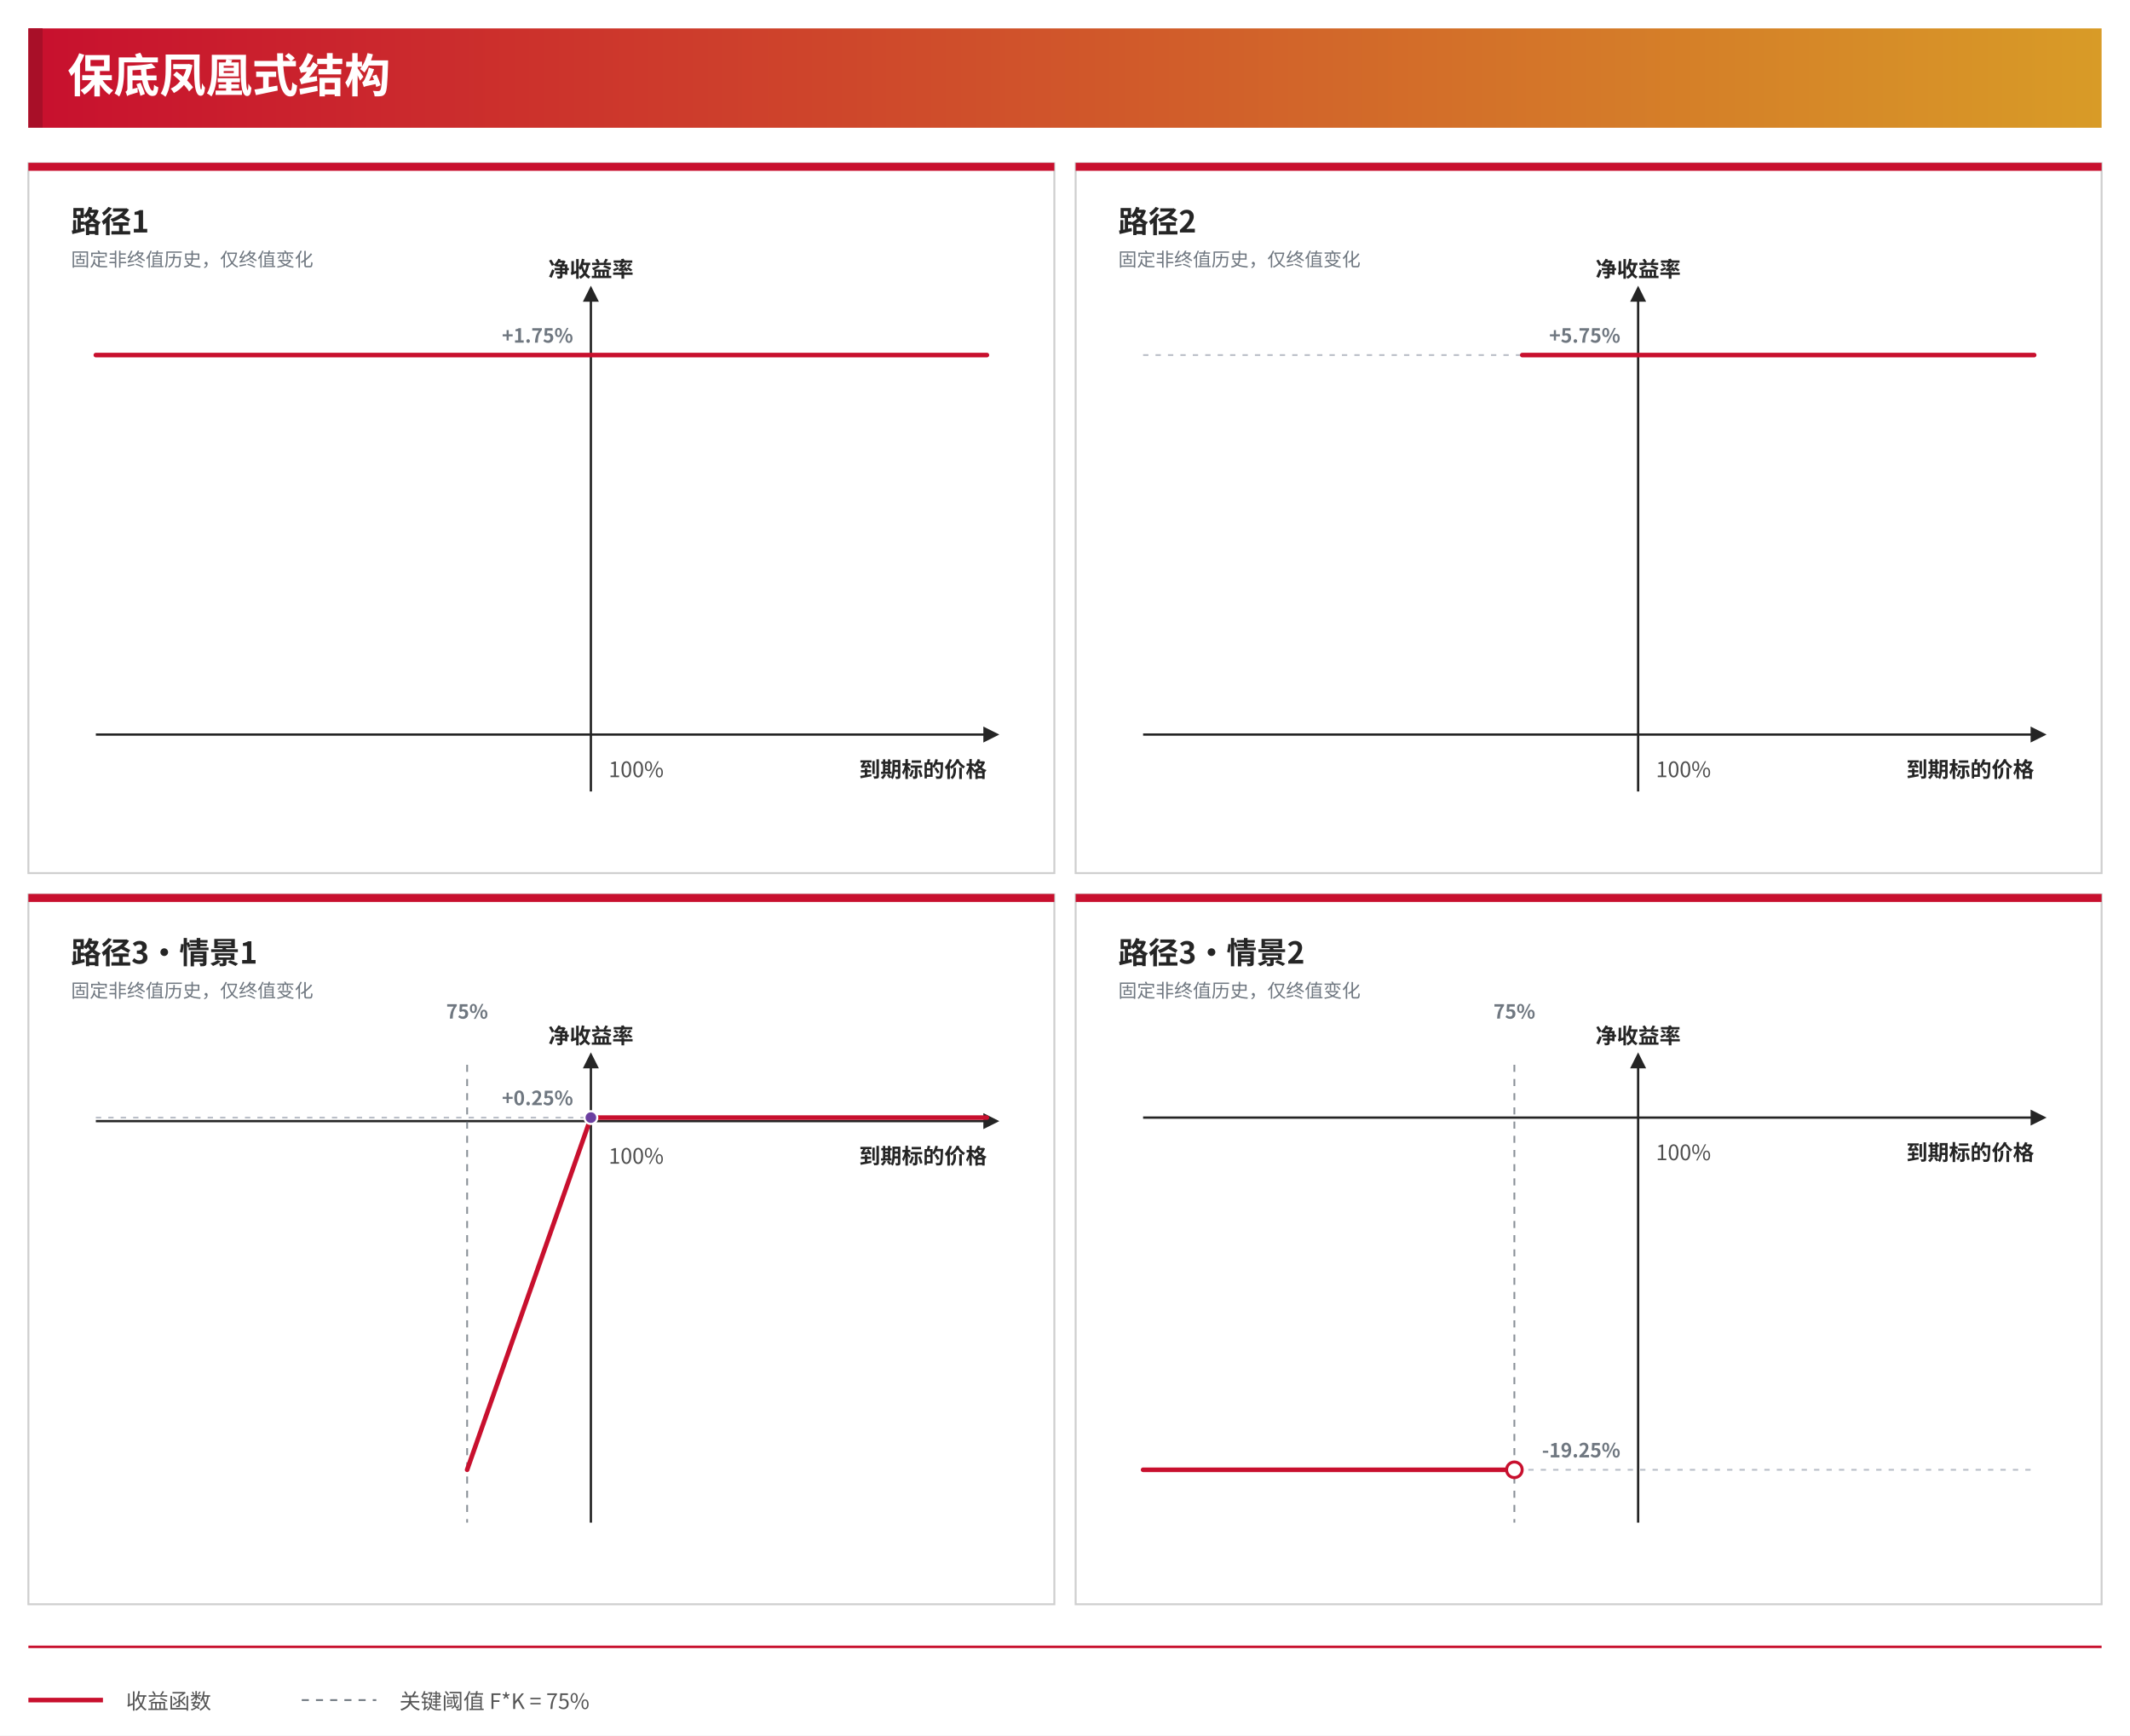
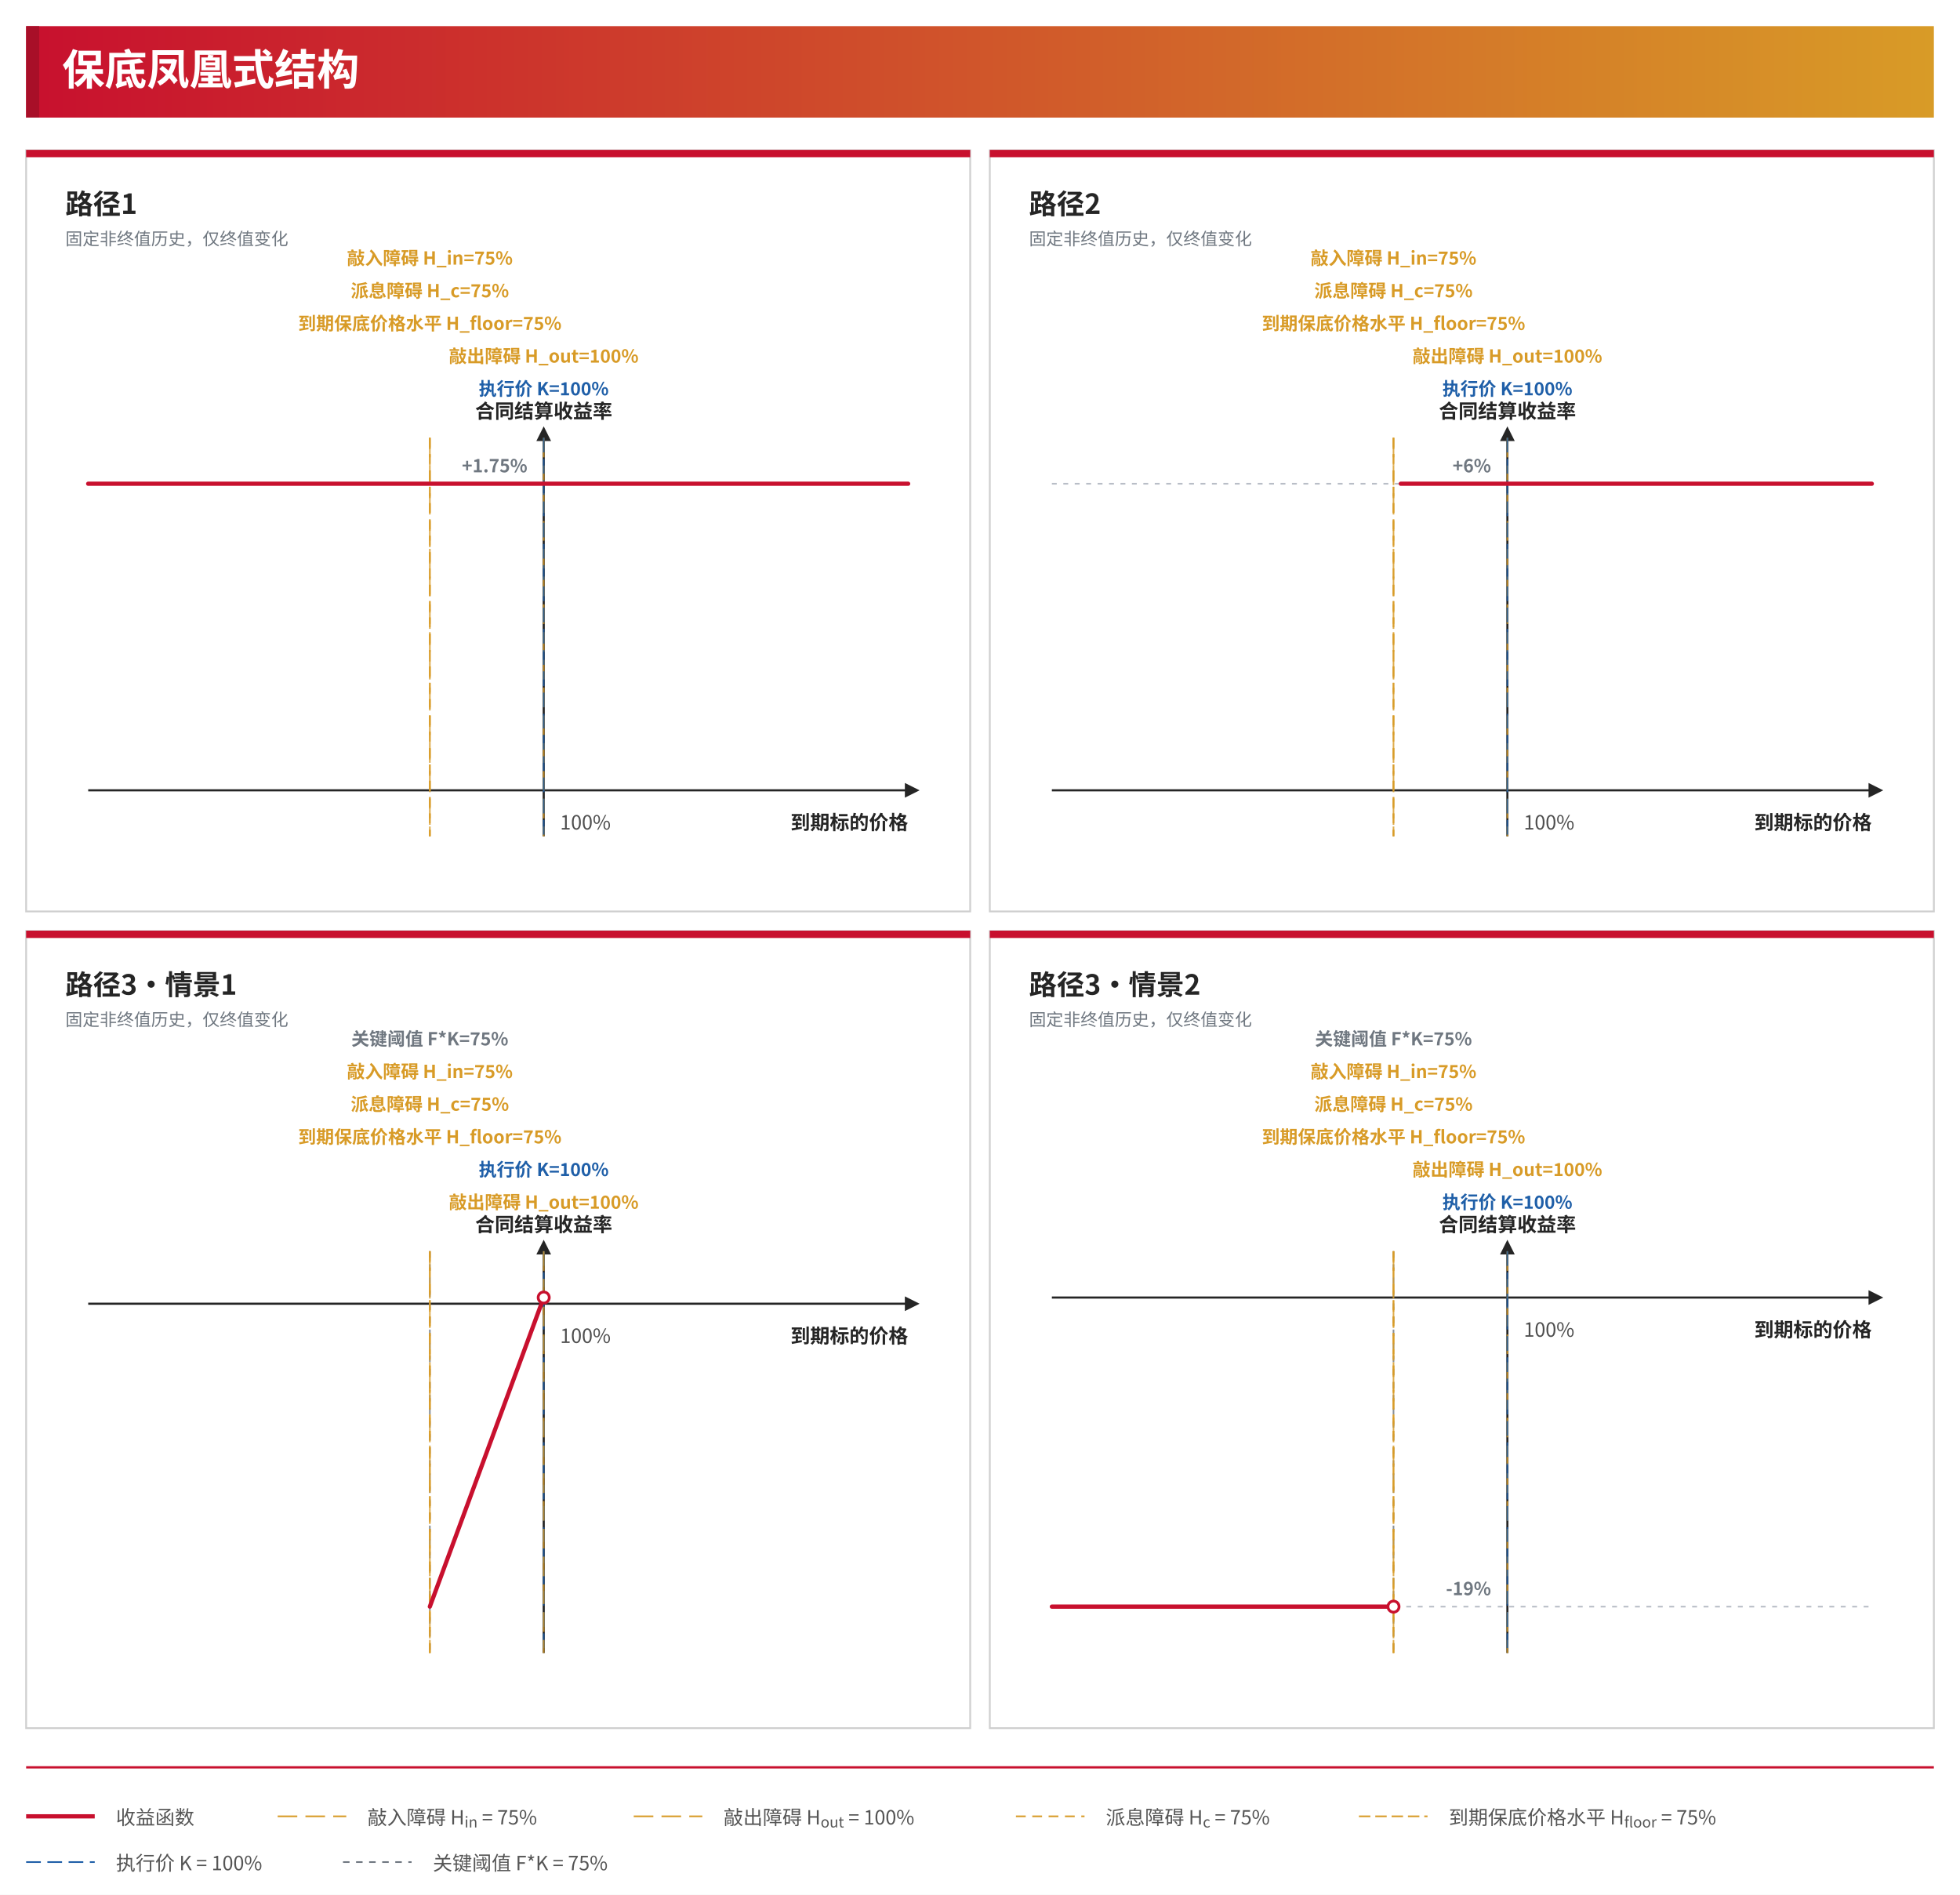
- <svg xmlns="http://www.w3.org/2000/svg" width="1200" height="978" viewBox="0 0 1200 978" role="img" aria-labelledby="title desc">
+ <svg xmlns="http://www.w3.org/2000/svg" width="1200" height="1160" viewBox="0 0 1200 1160" role="img" aria-labelledby="title desc">
  <defs>
    <linearGradient id="everbright-red-gold" x1="0" y1="0" x2="1" y2="0">
      <stop offset="0" stop-color="#C8102E" />
      <stop offset="1" stop-color="#D89B27" />
    </linearGradient>
    <style>
  .cn{font-family:"PingFang SC","Microsoft YaHei","Noto Sans CJK SC",Arial,sans-serif}.card{fill:#fff;stroke:#CFCFCF;stroke-width:1.1}.card-accent{stroke:#C8102E;stroke-width:4.5}.scenario-no{font-size:17px;font-weight:700;fill:#252525}.scenario-note{font-size:10.5px;fill:#6F7780}.axis-title{font-size:12px;font-weight:600;fill:#252525}.reference-label,.range-label{font-size:12px;fill:#4F4F4F}.axis{stroke:#252525;stroke-width:1.3}.axis-arrow{fill:#252525}.threshold{stroke-width:1;opacity:.82}.threshold-value{font-size:11px;font-weight:700}.payoff-guide{stroke:#B9BEC7;stroke-width:1;stroke-dasharray:3 4}.payoff-level-label{font-size:11px;font-weight:600;fill:#6F7780}.payoff-line{fill:none;stroke:#C8102E;stroke-width:2.6;stroke-linecap:round;stroke-linejoin:round}.payoff-jump{stroke:#C8102E;stroke-width:1.4;stroke-dasharray:4 3;fill:none}.curve-turn{fill:#6B3FA0;stroke:#fff;stroke-width:1.2}.curve-endpoint{stroke:#C8102E;stroke-width:1.7}.curve-endpoint.open{fill:#fff}.curve-endpoint.closed{fill:#C8102E}.global-legend{font-size:12px;fill:#555}.global-legend .token-sub{font-size:9px}
  </style>
  </defs>
-   <rect width="1200" height="978" fill="#fff" />
+   <rect width="1200" height="1160" fill="#fff" />
  <rect x="16" y="16" width="1168" height="56" fill="url(#everbright-red-gold)" />
  <rect x="16" y="16" width="8" height="56" fill="#A80F28" />
  <text class="cn" x="38" y="52" fill="#fff" font-size="26" font-weight="700">保底凤凰式结构</text>
  <g data-path-card="0">
    <defs>
      <clipPath id="payoffer-card-clip-0">
-         <rect x="20" y="96" width="570" height="392" />
+         <rect x="20" y="96" width="570" height="458" />
      </clipPath>
    </defs>
-     <rect class="card" x="16" y="92" width="578" height="400" />
+     <rect class="card" x="16" y="92" width="578" height="466" />
    <line class="card-accent" x1="16" y1="94" x2="594" y2="94" />
    <g clip-path="url(#payoffer-card-clip-0)">
      <text class="cn scenario-no" x="40" y="131">路径1</text>
      <text class="cn scenario-note" x="40" y="150">固定非终值历史，仅终值变化</text>
-       <line class="payoff-guide" x1="54" y1="200.077" x2="556" y2="200.077" />
-       <text class="cn payoff-level-label" x="322.889" y="193.077" text-anchor="end">+1.75%</text>
-       <line class="axis" x1="54" y1="413.923" x2="556" y2="413.923" />
-       <line class="axis" x1="332.889" y1="168" x2="332.889" y2="446" />
-       <path class="axis-arrow" d="M332.889 161 L328.389 170 L337.389 170 Z" />
-       <path class="axis-arrow" d="M563 413.923 L554 409.423 L554 418.423 Z" />
-       <path class="payoff-line" d="M54 200.077 L64.681 200.077 L75.362 200.077 L86.043 200.077 L96.723 200.077 L107.404 200.077 L118.085 200.077 L128.766 200.077 L139.447 200.077 L150.128 200.077 L160.809 200.077 L171.489 200.077 L182.17 200.077 L192.851 200.077 L203.532 200.077 L214.213 200.077 L224.894 200.077 L235.575 200.077 L246.255 200.077 L256.936 200.077 L267.617 200.077 L278.298 200.077 L288.979 200.077 L299.66 200.077 L310.34 200.077 L321.021 200.077 L331.702 200.077 L342.383 200.077 L353.064 200.077 L363.745 200.077 L374.425 200.077 L385.106 200.077 L395.787 200.077 L406.468 200.077 L417.149 200.077 L427.83 200.077 L438.511 200.077 L449.192 200.077 L459.872 200.077 L470.553 200.077 L481.234 200.077 L491.915 200.077 L502.596 200.077 L513.277 200.077 L523.957 200.077 L534.638 200.077 L545.319 200.077 L556 200.077" />
-       <text class="cn axis-title" x="332.889" y="156" text-anchor="middle">净收益率</text>
-       <text class="cn reference-label" x="342.889" y="437.923" text-anchor="start">100%</text>
-       <text class="cn axis-title" x="556" y="437.923" text-anchor="end">到期标的价格</text>
+       <line class="payoff-guide" x1="54" y1="296.154" x2="556" y2="296.154" />
+       <text class="cn payoff-level-label" x="322.889" y="289.154" text-anchor="end">+1.75%</text>
+       <line class="axis" x1="54" y1="483.846" x2="556" y2="483.846" />
+       <line class="axis" x1="332.889" y1="268" x2="332.889" y2="512" />
+       <path class="axis-arrow" d="M332.889 261 L328.389 270 L337.389 270 Z" />
+       <path class="axis-arrow" d="M563 483.846 L554 479.346 L554 488.346 Z" />
+       <line class="threshold" style="stroke:#D89B27;stroke-dasharray:12 5" x1="263.167" y1="268" x2="263.167" y2="512" />
+       <line class="threshold" style="stroke:#D89B27;stroke-dasharray:12 5" x1="332.889" y1="268" x2="332.889" y2="512" />
+       <line class="threshold" style="stroke:#D89B27;stroke-dasharray:6 4" x1="263.167" y1="268" x2="263.167" y2="512" />
+       <line class="threshold" style="stroke:#D89B27;stroke-dasharray:7 3" x1="263.167" y1="268" x2="263.167" y2="512" />
+       <line class="threshold" style="stroke:#1F5FA8;stroke-dasharray:9 4" x1="332.889" y1="268" x2="332.889" y2="512" />
+       <text class="cn threshold-value" x="263.167" y="162" text-anchor="middle" style="fill:#D89B27">敲入障碍 H_in=75%</text>
+       <text class="cn threshold-value" x="263.167" y="182" text-anchor="middle" style="fill:#D89B27">派息障碍 H_c=75%</text>
+       <text class="cn threshold-value" x="263.167" y="202" text-anchor="middle" style="fill:#D89B27">到期保底价格水平 H_floor=75%</text>
+       <text class="cn threshold-value" x="332.889" y="222" text-anchor="middle" style="fill:#D89B27">敲出障碍 H_out=100%</text>
+       <text class="cn threshold-value" x="332.889" y="242" text-anchor="middle" style="fill:#1F5FA8">执行价 K=100%</text>
+       <path class="payoff-line" d="M54 296.154 L64.681 296.154 L75.362 296.154 L86.043 296.154 L96.723 296.154 L107.404 296.154 L118.085 296.154 L128.766 296.154 L139.447 296.154 L150.128 296.154 L160.809 296.154 L171.489 296.154 L182.17 296.154 L192.851 296.154 L203.532 296.154 L214.213 296.154 L224.894 296.154 L235.575 296.154 L246.255 296.154 L256.936 296.154 L267.617 296.154 L278.298 296.154 L288.979 296.154 L299.66 296.154 L310.34 296.154 L321.021 296.154 L331.702 296.154 L342.383 296.154 L353.064 296.154 L363.745 296.154 L374.425 296.154 L385.106 296.154 L395.787 296.154 L406.468 296.154 L417.149 296.154 L427.83 296.154 L438.511 296.154 L449.192 296.154 L459.872 296.154 L470.553 296.154 L481.234 296.154 L491.915 296.154 L502.596 296.154 L513.277 296.154 L523.957 296.154 L534.638 296.154 L545.319 296.154 L556 296.154" />
+       <text class="cn axis-title" x="332.889" y="256" text-anchor="middle">合同结算收益率</text>
+       <text class="cn reference-label" x="342.889" y="507.846" text-anchor="start">100%</text>
+       <text class="cn axis-title" x="556" y="507.846" text-anchor="end">到期标的价格</text>
    </g>
  </g>
  <g data-path-card="1">
    <defs>
      <clipPath id="payoffer-card-clip-1">
-         <rect x="610" y="96" width="570" height="392" />
+         <rect x="610" y="96" width="570" height="458" />
      </clipPath>
    </defs>
-     <rect class="card" x="606" y="92" width="578" height="400" />
+     <rect class="card" x="606" y="92" width="578" height="466" />
    <line class="card-accent" x1="606" y1="94" x2="1184" y2="94" />
    <g clip-path="url(#payoffer-card-clip-1)">
      <text class="cn scenario-no" x="630" y="131">路径2</text>
      <text class="cn scenario-note" x="630" y="150">固定非终值历史，仅终值变化</text>
-       <line class="payoff-guide" x1="644" y1="200.077" x2="1146" y2="200.077" />
-       <text class="cn payoff-level-label" x="912.889" y="193.077" text-anchor="end">+5.75%</text>
-       <line class="axis" x1="644" y1="413.923" x2="1146" y2="413.923" />
-       <line class="axis" x1="922.889" y1="168" x2="922.889" y2="446" />
-       <path class="axis-arrow" d="M922.889 161 L918.389 170 L927.389 170 Z" />
-       <path class="axis-arrow" d="M1153 413.923 L1144 409.423 L1144 418.423 Z" />
-       <path class="payoff-line" d="M857.617 200.077 L868.298 200.077 L878.979 200.077 L889.66 200.077 L900.34 200.077 L911.021 200.077 L921.702 200.077 L932.383 200.077 L943.064 200.077 L953.745 200.077 L964.426 200.077 L975.106 200.077 L985.787 200.077 L996.468 200.077 L1007.149 200.077 L1017.83 200.077 L1028.511 200.077 L1039.191 200.077 L1049.872 200.077 L1060.553 200.077 L1071.234 200.077 L1081.915 200.077 L1092.596 200.077 L1103.277 200.077 L1113.957 200.077 L1124.638 200.077 L1135.319 200.077 L1146 200.077" />
-       <text class="cn axis-title" x="922.889" y="156" text-anchor="middle">净收益率</text>
-       <text class="cn reference-label" x="932.889" y="437.923" text-anchor="start">100%</text>
-       <text class="cn axis-title" x="1146" y="437.923" text-anchor="end">到期标的价格</text>
+       <line class="payoff-guide" x1="644" y1="296.154" x2="1146" y2="296.154" />
+       <text class="cn payoff-level-label" x="912.889" y="289.154" text-anchor="end">+6%</text>
+       <line class="axis" x1="644" y1="483.846" x2="1146" y2="483.846" />
+       <line class="axis" x1="922.889" y1="268" x2="922.889" y2="512" />
+       <path class="axis-arrow" d="M922.889 261 L918.389 270 L927.389 270 Z" />
+       <path class="axis-arrow" d="M1153 483.846 L1144 479.346 L1144 488.346 Z" />
+       <line class="threshold" style="stroke:#D89B27;stroke-dasharray:12 5" x1="853.167" y1="268" x2="853.167" y2="512" />
+       <line class="threshold" style="stroke:#D89B27;stroke-dasharray:12 5" x1="922.889" y1="268" x2="922.889" y2="512" />
+       <line class="threshold" style="stroke:#D89B27;stroke-dasharray:6 4" x1="853.167" y1="268" x2="853.167" y2="512" />
+       <line class="threshold" style="stroke:#D89B27;stroke-dasharray:7 3" x1="853.167" y1="268" x2="853.167" y2="512" />
+       <line class="threshold" style="stroke:#1F5FA8;stroke-dasharray:9 4" x1="922.889" y1="268" x2="922.889" y2="512" />
+       <text class="cn threshold-value" x="853.167" y="162" text-anchor="middle" style="fill:#D89B27">敲入障碍 H_in=75%</text>
+       <text class="cn threshold-value" x="853.167" y="182" text-anchor="middle" style="fill:#D89B27">派息障碍 H_c=75%</text>
+       <text class="cn threshold-value" x="853.167" y="202" text-anchor="middle" style="fill:#D89B27">到期保底价格水平 H_floor=75%</text>
+       <text class="cn threshold-value" x="922.889" y="222" text-anchor="middle" style="fill:#D89B27">敲出障碍 H_out=100%</text>
+       <text class="cn threshold-value" x="922.889" y="242" text-anchor="middle" style="fill:#1F5FA8">执行价 K=100%</text>
+       <path class="payoff-line" d="M857.617 296.154 L868.298 296.154 L878.979 296.154 L889.66 296.154 L900.34 296.154 L911.021 296.154 L921.702 296.154 L932.383 296.154 L943.064 296.154 L953.745 296.154 L964.426 296.154 L975.106 296.154 L985.787 296.154 L996.468 296.154 L1007.149 296.154 L1017.83 296.154 L1028.511 296.154 L1039.191 296.154 L1049.872 296.154 L1060.553 296.154 L1071.234 296.154 L1081.915 296.154 L1092.596 296.154 L1103.277 296.154 L1113.957 296.154 L1124.638 296.154 L1135.319 296.154 L1146 296.154" />
+       <text class="cn axis-title" x="922.889" y="256" text-anchor="middle">合同结算收益率</text>
+       <text class="cn reference-label" x="932.889" y="507.846" text-anchor="start">100%</text>
+       <text class="cn axis-title" x="1146" y="507.846" text-anchor="end">到期标的价格</text>
    </g>
  </g>
  <g data-path-card="2">
    <defs>
      <clipPath id="payoffer-card-clip-2">
-         <rect x="20" y="508" width="570" height="392" />
+         <rect x="20" y="574" width="570" height="480" />
      </clipPath>
    </defs>
-     <rect class="card" x="16" y="504" width="578" height="400" />
-     <line class="card-accent" x1="16" y1="506" x2="594" y2="506" />
+     <rect class="card" x="16" y="570" width="578" height="488" />
+     <line class="card-accent" x1="16" y1="572" x2="594" y2="572" />
    <g clip-path="url(#payoffer-card-clip-2)">
-       <text class="cn scenario-no" x="40" y="543">路径3·情景1</text>
-       <text class="cn scenario-note" x="40" y="562">固定非终值历史，仅终值变化</text>
-       <line class="payoff-guide" x1="54" y1="629.769" x2="556" y2="629.769" />
-       <text class="cn payoff-level-label" x="322.889" y="622.769" text-anchor="end">+0.25%</text>
-       <line class="axis" x1="54" y1="631.754" x2="556" y2="631.754" />
-       <line class="axis" x1="332.889" y1="600" x2="332.889" y2="858" />
-       <path class="axis-arrow" d="M332.889 593 L328.389 602 L337.389 602 Z" />
-       <path class="axis-arrow" d="M563 631.754 L554 627.254 L554 636.254 Z" />
-       <line class="threshold" style="stroke:#6F7780;stroke-dasharray:4 4" x1="263.167" y1="600" x2="263.167" y2="858" />
-       <text class="cn threshold-value" x="263.167" y="574" text-anchor="middle" style="fill:#6F7780">75%</text>
-       <path class="payoff-line" d="M332.889 629.769 L337.636 629.769 L342.383 629.769 L347.13 629.769 L351.877 629.769 L356.624 629.769 L361.371 629.769 L366.118 629.769 L370.865 629.769 L375.612 629.769 L380.359 629.769 L385.106 629.769 L389.853 629.769 L394.601 629.769 L399.348 629.769 L404.095 629.769 L408.842 629.769 L413.589 629.769 L418.336 629.769 L423.083 629.769 L427.83 629.769 L432.577 629.769 L437.324 629.769 L442.071 629.769 L446.818 629.769 L451.565 629.769 L456.312 629.769 L461.059 629.769 L465.806 629.769 L470.553 629.769 L475.3 629.769 L480.047 629.769 L484.794 629.769 L489.541 629.769 L494.288 629.769 L499.036 629.769 L503.783 629.769 L508.53 629.769 L513.277 629.769 L518.024 629.769 L522.771 629.769 L527.518 629.769 L532.265 629.769 L537.012 629.769 L541.759 629.769 L546.506 629.769 L551.253 629.769 L556 629.769 M263.167 828.231 L264.65 824.008 L266.134 819.786 L267.617 815.563 L269.101 811.34 L270.584 807.118 L272.067 802.895 L273.551 798.673 L275.034 794.45 L276.518 790.227 L278.001 786.005 L279.485 781.782 L280.968 777.56 L282.452 773.337 L283.935 769.115 L285.418 764.892 L286.902 760.669 L288.385 756.447 L289.869 752.224 L291.352 748.002 L292.836 743.779 L294.319 739.557 L295.803 735.334 L297.286 731.111 L298.769 726.889 L300.253 722.666 L301.736 718.443 L303.22 714.221 L304.703 709.998 L306.187 705.776 L307.67 701.553 L309.154 697.331 L310.637 693.108 L312.121 688.885 L313.604 684.663 L315.087 680.44 L316.571 676.218 L318.054 671.995 L319.538 667.773 L321.021 663.55 L322.505 659.327 L323.988 655.105 L325.472 650.882 L326.955 646.66 L328.438 642.437 L329.922 638.214 L331.405 633.992 L332.889 629.769" />
-       <circle class="curve-turn" cx="332.889" cy="629.769" r="3.6" />
-       <text class="cn axis-title" x="332.889" y="588" text-anchor="middle">净收益率</text>
-       <text class="cn reference-label" x="342.889" y="655.754" text-anchor="start">100%</text>
-       <text class="cn axis-title" x="556" y="655.754" text-anchor="end">到期标的价格</text>
+       <text class="cn scenario-no" x="40" y="609">路径3·情景1</text>
+       <text class="cn scenario-note" x="40" y="628">固定非终值历史，仅终值变化</text>
+       <line class="axis" x1="54" y1="798.169" x2="556" y2="798.169" />
+       <line class="axis" x1="332.889" y1="766" x2="332.889" y2="1012" />
+       <path class="axis-arrow" d="M332.889 759 L328.389 768 L337.389 768 Z" />
+       <path class="axis-arrow" d="M563 798.169 L554 793.669 L554 802.669 Z" />
+       <line class="threshold" style="stroke:#6F7780;stroke-dasharray:4 4" x1="263.167" y1="766" x2="263.167" y2="1012" />
+       <line class="threshold" style="stroke:#1F5FA8;stroke-dasharray:9 4" x1="332.889" y1="766" x2="332.889" y2="1012" />
+       <line class="threshold" style="stroke:#D89B27;stroke-dasharray:12 5" x1="263.167" y1="766" x2="263.167" y2="1012" />
+       <line class="threshold" style="stroke:#D89B27;stroke-dasharray:12 5" x1="332.889" y1="766" x2="332.889" y2="1012" />
+       <line class="threshold" style="stroke:#D89B27;stroke-dasharray:6 4" x1="263.167" y1="766" x2="263.167" y2="1012" />
+       <line class="threshold" style="stroke:#D89B27;stroke-dasharray:7 3" x1="263.167" y1="766" x2="263.167" y2="1012" />
+       <text class="cn threshold-value" x="263.167" y="640" text-anchor="middle" style="fill:#6F7780">关键阈值 F*K=75%</text>
+       <text class="cn threshold-value" x="263.167" y="660" text-anchor="middle" style="fill:#D89B27">敲入障碍 H_in=75%</text>
+       <text class="cn threshold-value" x="263.167" y="680" text-anchor="middle" style="fill:#D89B27">派息障碍 H_c=75%</text>
+       <text class="cn threshold-value" x="263.167" y="700" text-anchor="middle" style="fill:#D89B27">到期保底价格水平 H_floor=75%</text>
+       <text class="cn threshold-value" x="332.889" y="720" text-anchor="middle" style="fill:#1F5FA8">执行价 K=100%</text>
+       <text class="cn threshold-value" x="332.889" y="740" text-anchor="middle" style="fill:#D89B27">敲出障碍 H_out=100%</text>
+       <path class="payoff-line" d="M263.167 983.615 L264.65 979.589 L266.134 975.563 L267.617 971.537 L269.101 967.511 L270.584 963.485 L272.067 959.458 L273.551 955.432 L275.034 951.406 L276.518 947.38 L278.001 943.354 L279.485 939.327 L280.968 935.301 L282.452 931.275 L283.935 927.249 L285.418 923.223 L286.902 919.196 L288.385 915.17 L289.869 911.144 L291.352 907.118 L292.836 903.092 L294.319 899.066 L295.803 895.039 L297.286 891.013 L298.769 886.987 L300.253 882.961 L301.736 878.934 L303.22 874.908 L304.703 870.882 L306.187 866.856 L307.67 862.83 L309.154 858.804 L310.637 854.777 L312.121 850.751 L313.604 846.725 L315.087 842.699 L316.571 838.673 L318.054 834.646 L319.538 830.62 L321.021 826.594 L322.505 822.568 L323.988 818.542 L325.472 814.515 L326.955 810.489 L328.438 806.463 L329.922 802.437 L331.405 798.411 L332.889 794.385" />
+       <circle class="curve-endpoint open" cx="332.889" cy="794.385" r="3.4" />
+       <text class="cn axis-title" x="332.889" y="754" text-anchor="middle">合同结算收益率</text>
+       <text class="cn reference-label" x="342.889" y="822.169" text-anchor="start">100%</text>
+       <text class="cn axis-title" x="556" y="822.169" text-anchor="end">到期标的价格</text>
    </g>
  </g>
  <g data-path-card="3">
    <defs>
      <clipPath id="payoffer-card-clip-3">
-         <rect x="610" y="508" width="570" height="392" />
+         <rect x="610" y="574" width="570" height="480" />
      </clipPath>
    </defs>
-     <rect class="card" x="606" y="504" width="578" height="400" />
-     <line class="card-accent" x1="606" y1="506" x2="1184" y2="506" />
+     <rect class="card" x="606" y="570" width="578" height="488" />
+     <line class="card-accent" x1="606" y1="572" x2="1184" y2="572" />
    <g clip-path="url(#payoffer-card-clip-3)">
-       <text class="cn scenario-no" x="630" y="543">路径3·情景2</text>
-       <text class="cn scenario-note" x="630" y="562">固定非终值历史，仅终值变化</text>
-       <line class="payoff-guide" x1="644" y1="828.231" x2="1146" y2="828.231" />
-       <text class="cn payoff-level-label" x="912.889" y="821.231" text-anchor="end">-19.25%</text>
-       <line class="axis" x1="644" y1="629.769" x2="1146" y2="629.769" />
-       <line class="axis" x1="922.889" y1="600" x2="922.889" y2="858" />
-       <path class="axis-arrow" d="M922.889 593 L918.389 602 L927.389 602 Z" />
-       <path class="axis-arrow" d="M1153 629.769 L1144 625.269 L1144 634.269 Z" />
-       <line class="threshold" style="stroke:#6F7780;stroke-dasharray:4 4" x1="853.167" y1="600" x2="853.167" y2="858" />
-       <text class="cn threshold-value" x="853.167" y="574" text-anchor="middle" style="fill:#6F7780">75%</text>
-       <path class="payoff-line" d="M644 828.231 L648.45 828.231 L652.901 828.231 L657.351 828.231 L661.801 828.231 L666.252 828.231 L670.702 828.231 L675.153 828.231 L679.603 828.231 L684.053 828.231 L688.504 828.231 L692.954 828.231 L697.404 828.231 L701.855 828.231 L706.305 828.231 L710.755 828.231 L715.206 828.231 L719.656 828.231 L724.106 828.231 L728.557 828.231 L733.007 828.231 L737.457 828.231 L741.908 828.231 L746.358 828.231 L750.808 828.231 L755.259 828.231 L759.709 828.231 L764.16 828.231 L768.61 828.231 L773.06 828.231 L777.511 828.231 L781.961 828.231 L786.411 828.231 L790.862 828.231 L795.312 828.231 L799.762 828.231 L804.213 828.231 L808.663 828.231 L813.114 828.231 L817.564 828.231 L822.014 828.231 L826.465 828.231 L830.915 828.231 L835.365 828.231 L839.816 828.231 L844.266 828.231 L848.716 828.231 L853.167 828.231" />
-       <circle class="curve-endpoint open" cx="853.167" cy="828.231" r="4.4" />
-       <text class="cn axis-title" x="922.889" y="588" text-anchor="middle">净收益率</text>
-       <text class="cn reference-label" x="932.889" y="653.769" text-anchor="start">100%</text>
-       <text class="cn axis-title" x="1146" y="653.769" text-anchor="end">到期标的价格</text>
+       <text class="cn scenario-no" x="630" y="609">路径3·情景2</text>
+       <text class="cn scenario-note" x="630" y="628">固定非终值历史，仅终值变化</text>
+       <line class="payoff-guide" x1="644" y1="983.615" x2="1146" y2="983.615" />
+       <text class="cn payoff-level-label" x="912.889" y="976.615" text-anchor="end">-19%</text>
+       <line class="axis" x1="644" y1="794.385" x2="1146" y2="794.385" />
+       <line class="axis" x1="922.889" y1="766" x2="922.889" y2="1012" />
+       <path class="axis-arrow" d="M922.889 759 L918.389 768 L927.389 768 Z" />
+       <path class="axis-arrow" d="M1153 794.385 L1144 789.885 L1144 798.885 Z" />
+       <line class="threshold" style="stroke:#6F7780;stroke-dasharray:4 4" x1="853.167" y1="766" x2="853.167" y2="1012" />
+       <line class="threshold" style="stroke:#D89B27;stroke-dasharray:12 5" x1="853.167" y1="766" x2="853.167" y2="1012" />
+       <line class="threshold" style="stroke:#D89B27;stroke-dasharray:12 5" x1="922.889" y1="766" x2="922.889" y2="1012" />
+       <line class="threshold" style="stroke:#D89B27;stroke-dasharray:6 4" x1="853.167" y1="766" x2="853.167" y2="1012" />
+       <line class="threshold" style="stroke:#D89B27;stroke-dasharray:7 3" x1="853.167" y1="766" x2="853.167" y2="1012" />
+       <line class="threshold" style="stroke:#1F5FA8;stroke-dasharray:9 4" x1="922.889" y1="766" x2="922.889" y2="1012" />
+       <text class="cn threshold-value" x="853.167" y="640" text-anchor="middle" style="fill:#6F7780">关键阈值 F*K=75%</text>
+       <text class="cn threshold-value" x="853.167" y="660" text-anchor="middle" style="fill:#D89B27">敲入障碍 H_in=75%</text>
+       <text class="cn threshold-value" x="853.167" y="680" text-anchor="middle" style="fill:#D89B27">派息障碍 H_c=75%</text>
+       <text class="cn threshold-value" x="853.167" y="700" text-anchor="middle" style="fill:#D89B27">到期保底价格水平 H_floor=75%</text>
+       <text class="cn threshold-value" x="922.889" y="720" text-anchor="middle" style="fill:#D89B27">敲出障碍 H_out=100%</text>
+       <text class="cn threshold-value" x="922.889" y="740" text-anchor="middle" style="fill:#1F5FA8">执行价 K=100%</text>
+       <path class="payoff-line" d="M644 983.615 L648.45 983.615 L652.901 983.615 L657.351 983.615 L661.801 983.615 L666.252 983.615 L670.702 983.615 L675.153 983.615 L679.603 983.615 L684.053 983.615 L688.504 983.615 L692.954 983.615 L697.404 983.615 L701.855 983.615 L706.305 983.615 L710.755 983.615 L715.206 983.615 L719.656 983.615 L724.106 983.615 L728.557 983.615 L733.007 983.615 L737.457 983.615 L741.908 983.615 L746.358 983.615 L750.808 983.615 L755.259 983.615 L759.709 983.615 L764.16 983.615 L768.61 983.615 L773.06 983.615 L777.511 983.615 L781.961 983.615 L786.411 983.615 L790.862 983.615 L795.312 983.615 L799.762 983.615 L804.213 983.615 L808.663 983.615 L813.114 983.615 L817.564 983.615 L822.014 983.615 L826.465 983.615 L830.915 983.615 L835.365 983.615 L839.816 983.615 L844.266 983.615 L848.716 983.615 L853.167 983.615" />
+       <circle class="curve-endpoint open" cx="853.167" cy="983.615" r="3.4" />
+       <text class="cn axis-title" x="922.889" y="754" text-anchor="middle">合同结算收益率</text>
+       <text class="cn reference-label" x="932.889" y="818.385" text-anchor="start">100%</text>
+       <text class="cn axis-title" x="1146" y="818.385" text-anchor="end">到期标的价格</text>
    </g>
  </g>
-   <line x1="16" y1="928" x2="1184" y2="928" stroke="#C8102E" stroke-width="1.4" />
+   <line x1="16" y1="1082" x2="1184" y2="1082" stroke="#C8102E" stroke-width="1.4" />
  <g class="cn" data-global-legend="true">
-     <line x1="16" y1="958" x2="58" y2="958" stroke="#C8102E" stroke-width="2.6" />
-     <text class="global-legend" x="71" y="963">收益函数</text>
-     <line x1="170" y1="958" x2="212" y2="958" stroke="#6F7780" stroke-width="1" stroke-dasharray="4 4" />
-     <text class="global-legend" x="225" y="963">关键阈值 <tspan class="legend-token">F*K</tspan> = 75%</text>
+     <line x1="16" y1="1112" x2="58" y2="1112" stroke="#C8102E" stroke-width="2.6" />
+     <text class="global-legend" x="71" y="1117">收益函数</text>
+     <line x1="170" y1="1112" x2="212" y2="1112" stroke="#D89B27" stroke-width="1" stroke-dasharray="12 5" />
+     <text class="global-legend" x="225" y="1117">敲入障碍 <tspan class="legend-token">H<tspan class="token-sub" baseline-shift="sub">in</tspan>
+       </tspan> = 75%</text>
+     <line x1="388" y1="1112" x2="430" y2="1112" stroke="#D89B27" stroke-width="1" stroke-dasharray="12 5" />
+     <text class="global-legend" x="443" y="1117">敲出障碍 <tspan class="legend-token">H<tspan class="token-sub" baseline-shift="sub">out</tspan>
+       </tspan> = 100%</text>
+     <line x1="622" y1="1112" x2="664" y2="1112" stroke="#D89B27" stroke-width="1" stroke-dasharray="6 4" />
+     <text class="global-legend" x="677" y="1117">派息障碍 <tspan class="legend-token">H<tspan class="token-sub" baseline-shift="sub">c</tspan>
+       </tspan> = 75%</text>
+     <line x1="832" y1="1112" x2="874" y2="1112" stroke="#D89B27" stroke-width="1" stroke-dasharray="7 3" />
+     <text class="global-legend" x="887" y="1117">到期保底价格水平 <tspan class="legend-token">H<tspan class="token-sub" baseline-shift="sub">floor</tspan>
+       </tspan> = 75%</text>
+     <line x1="16" y1="1140" x2="58" y2="1140" stroke="#1F5FA8" stroke-width="1" stroke-dasharray="9 4" />
+     <text class="global-legend" x="71" y="1145">执行价 <tspan class="legend-token">K</tspan> = 100%</text>
+     <line x1="210" y1="1140" x2="252" y2="1140" stroke="#6F7780" stroke-width="1" stroke-dasharray="4 4" />
+     <text class="global-legend" x="265" y="1145">关键阈值 <tspan class="legend-token">F*K</tspan> = 75%</text>
  </g>
</svg>
